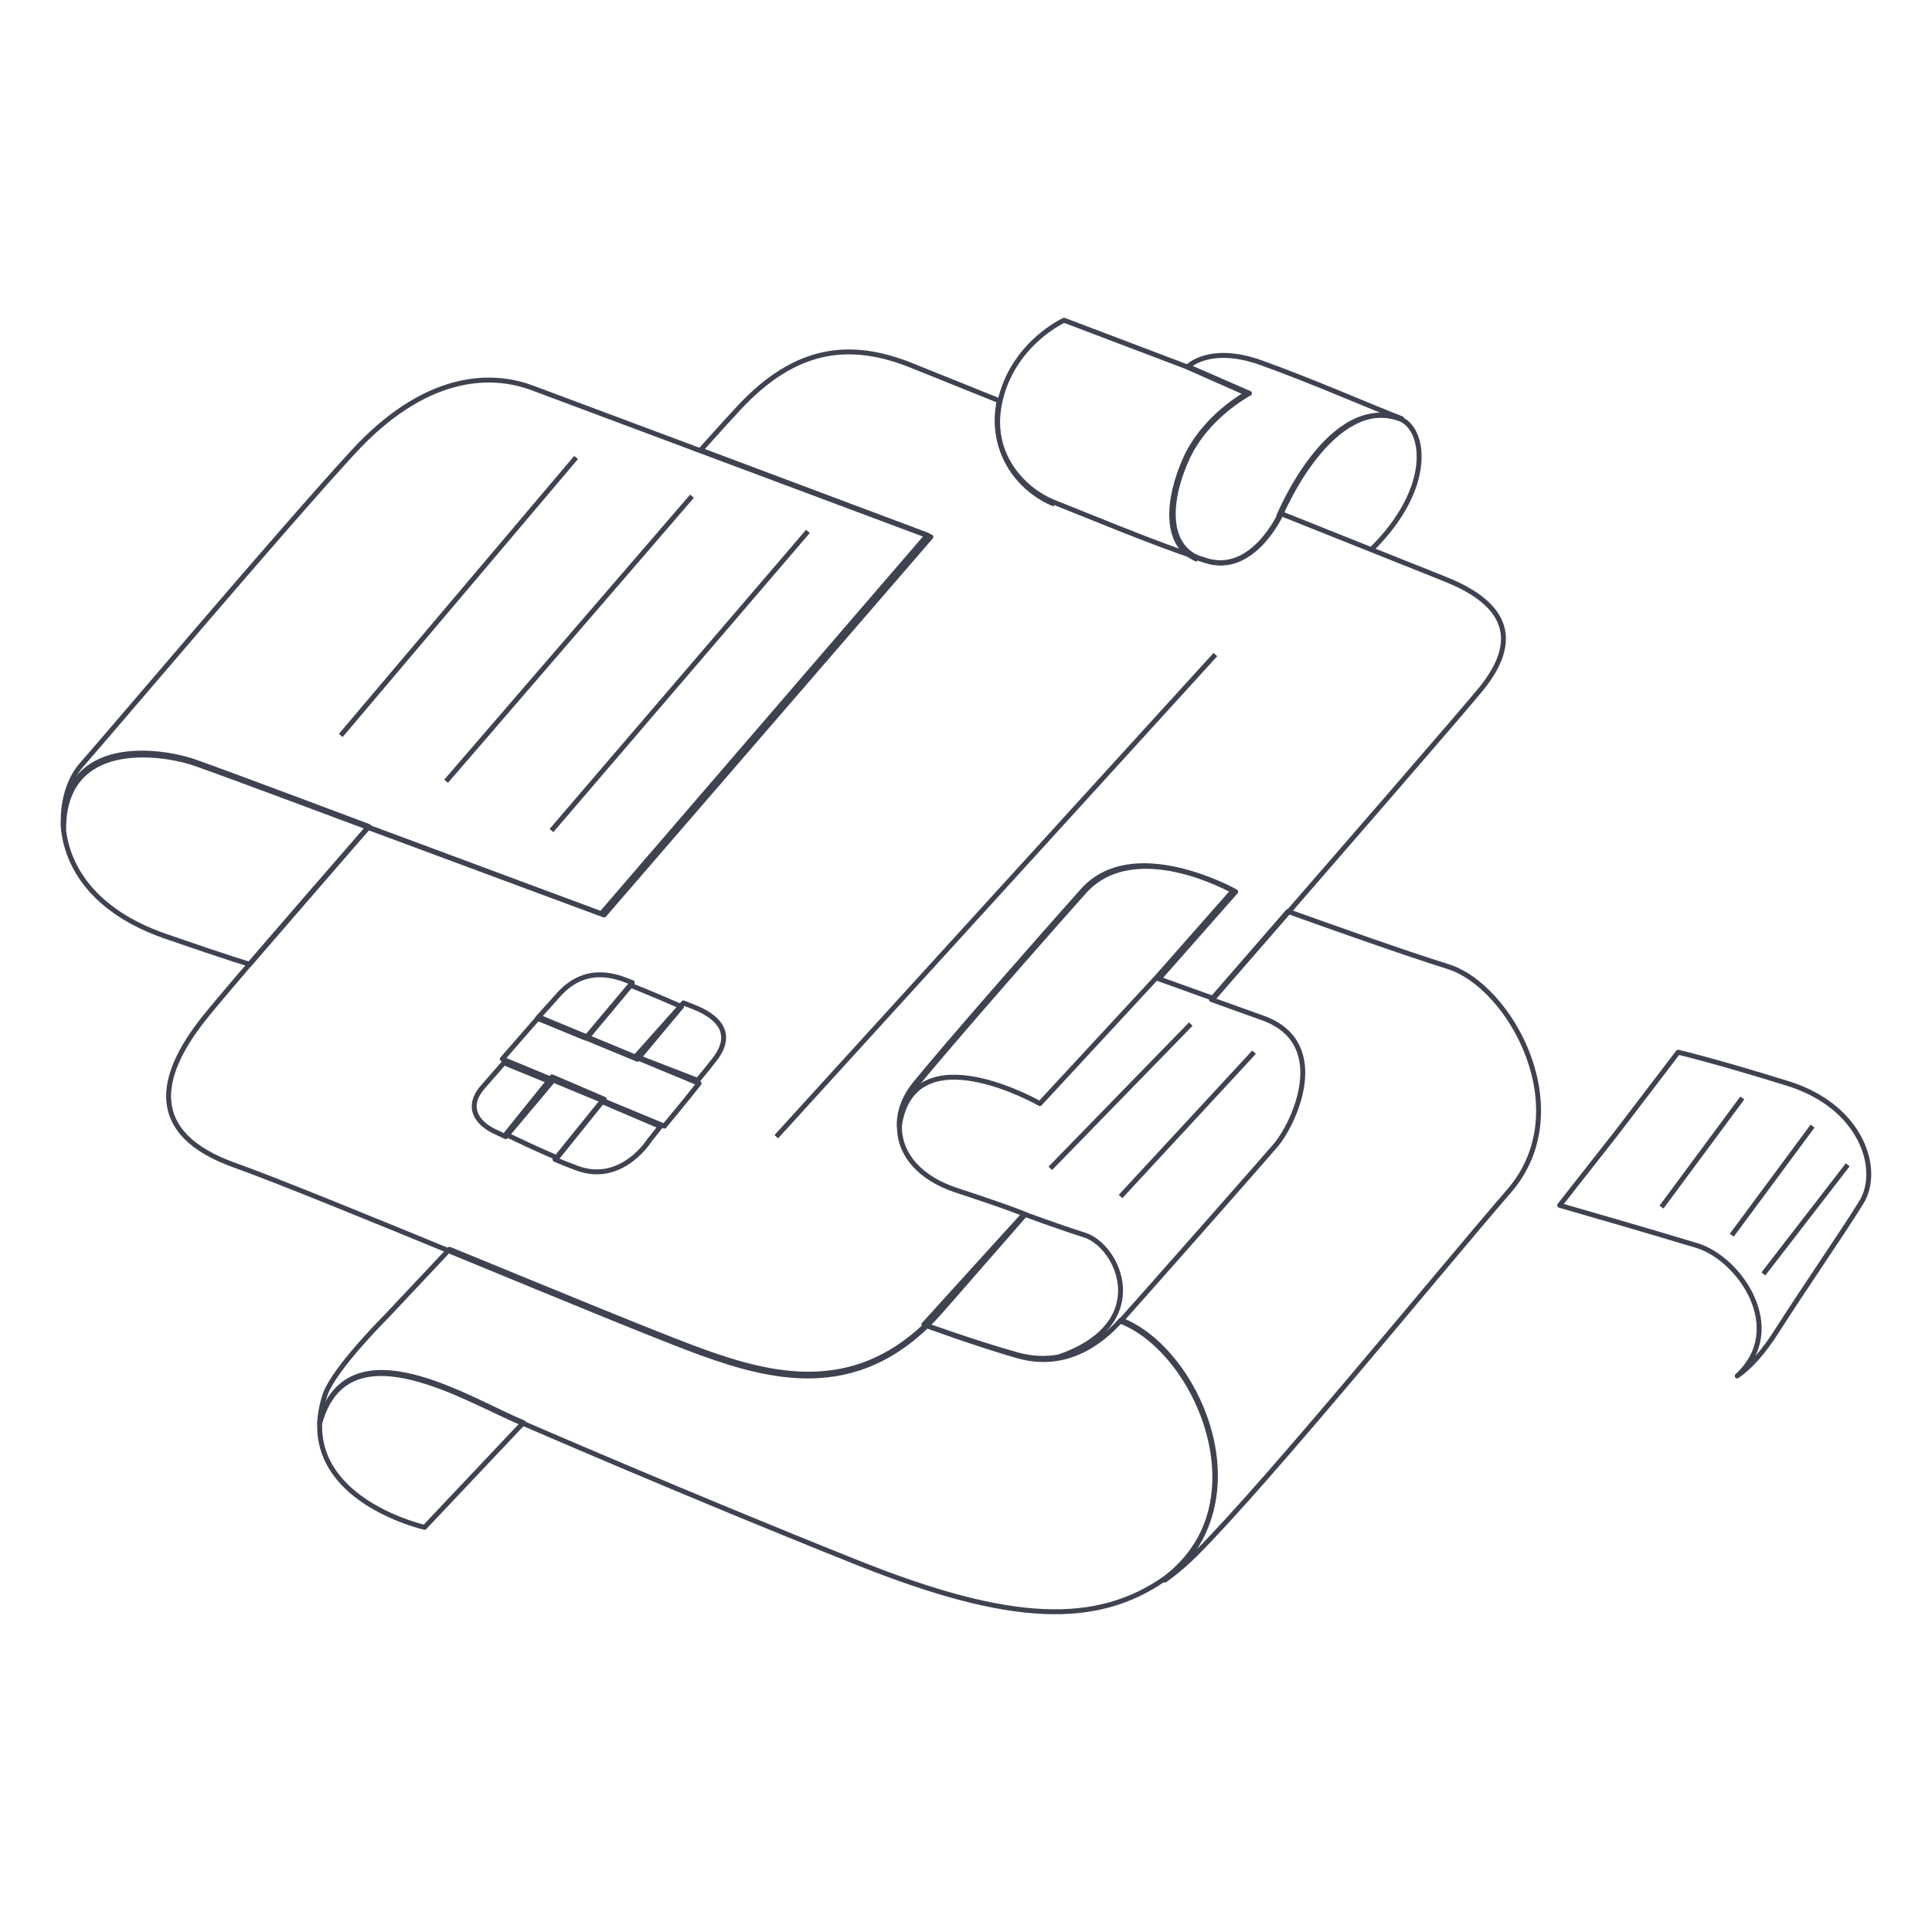
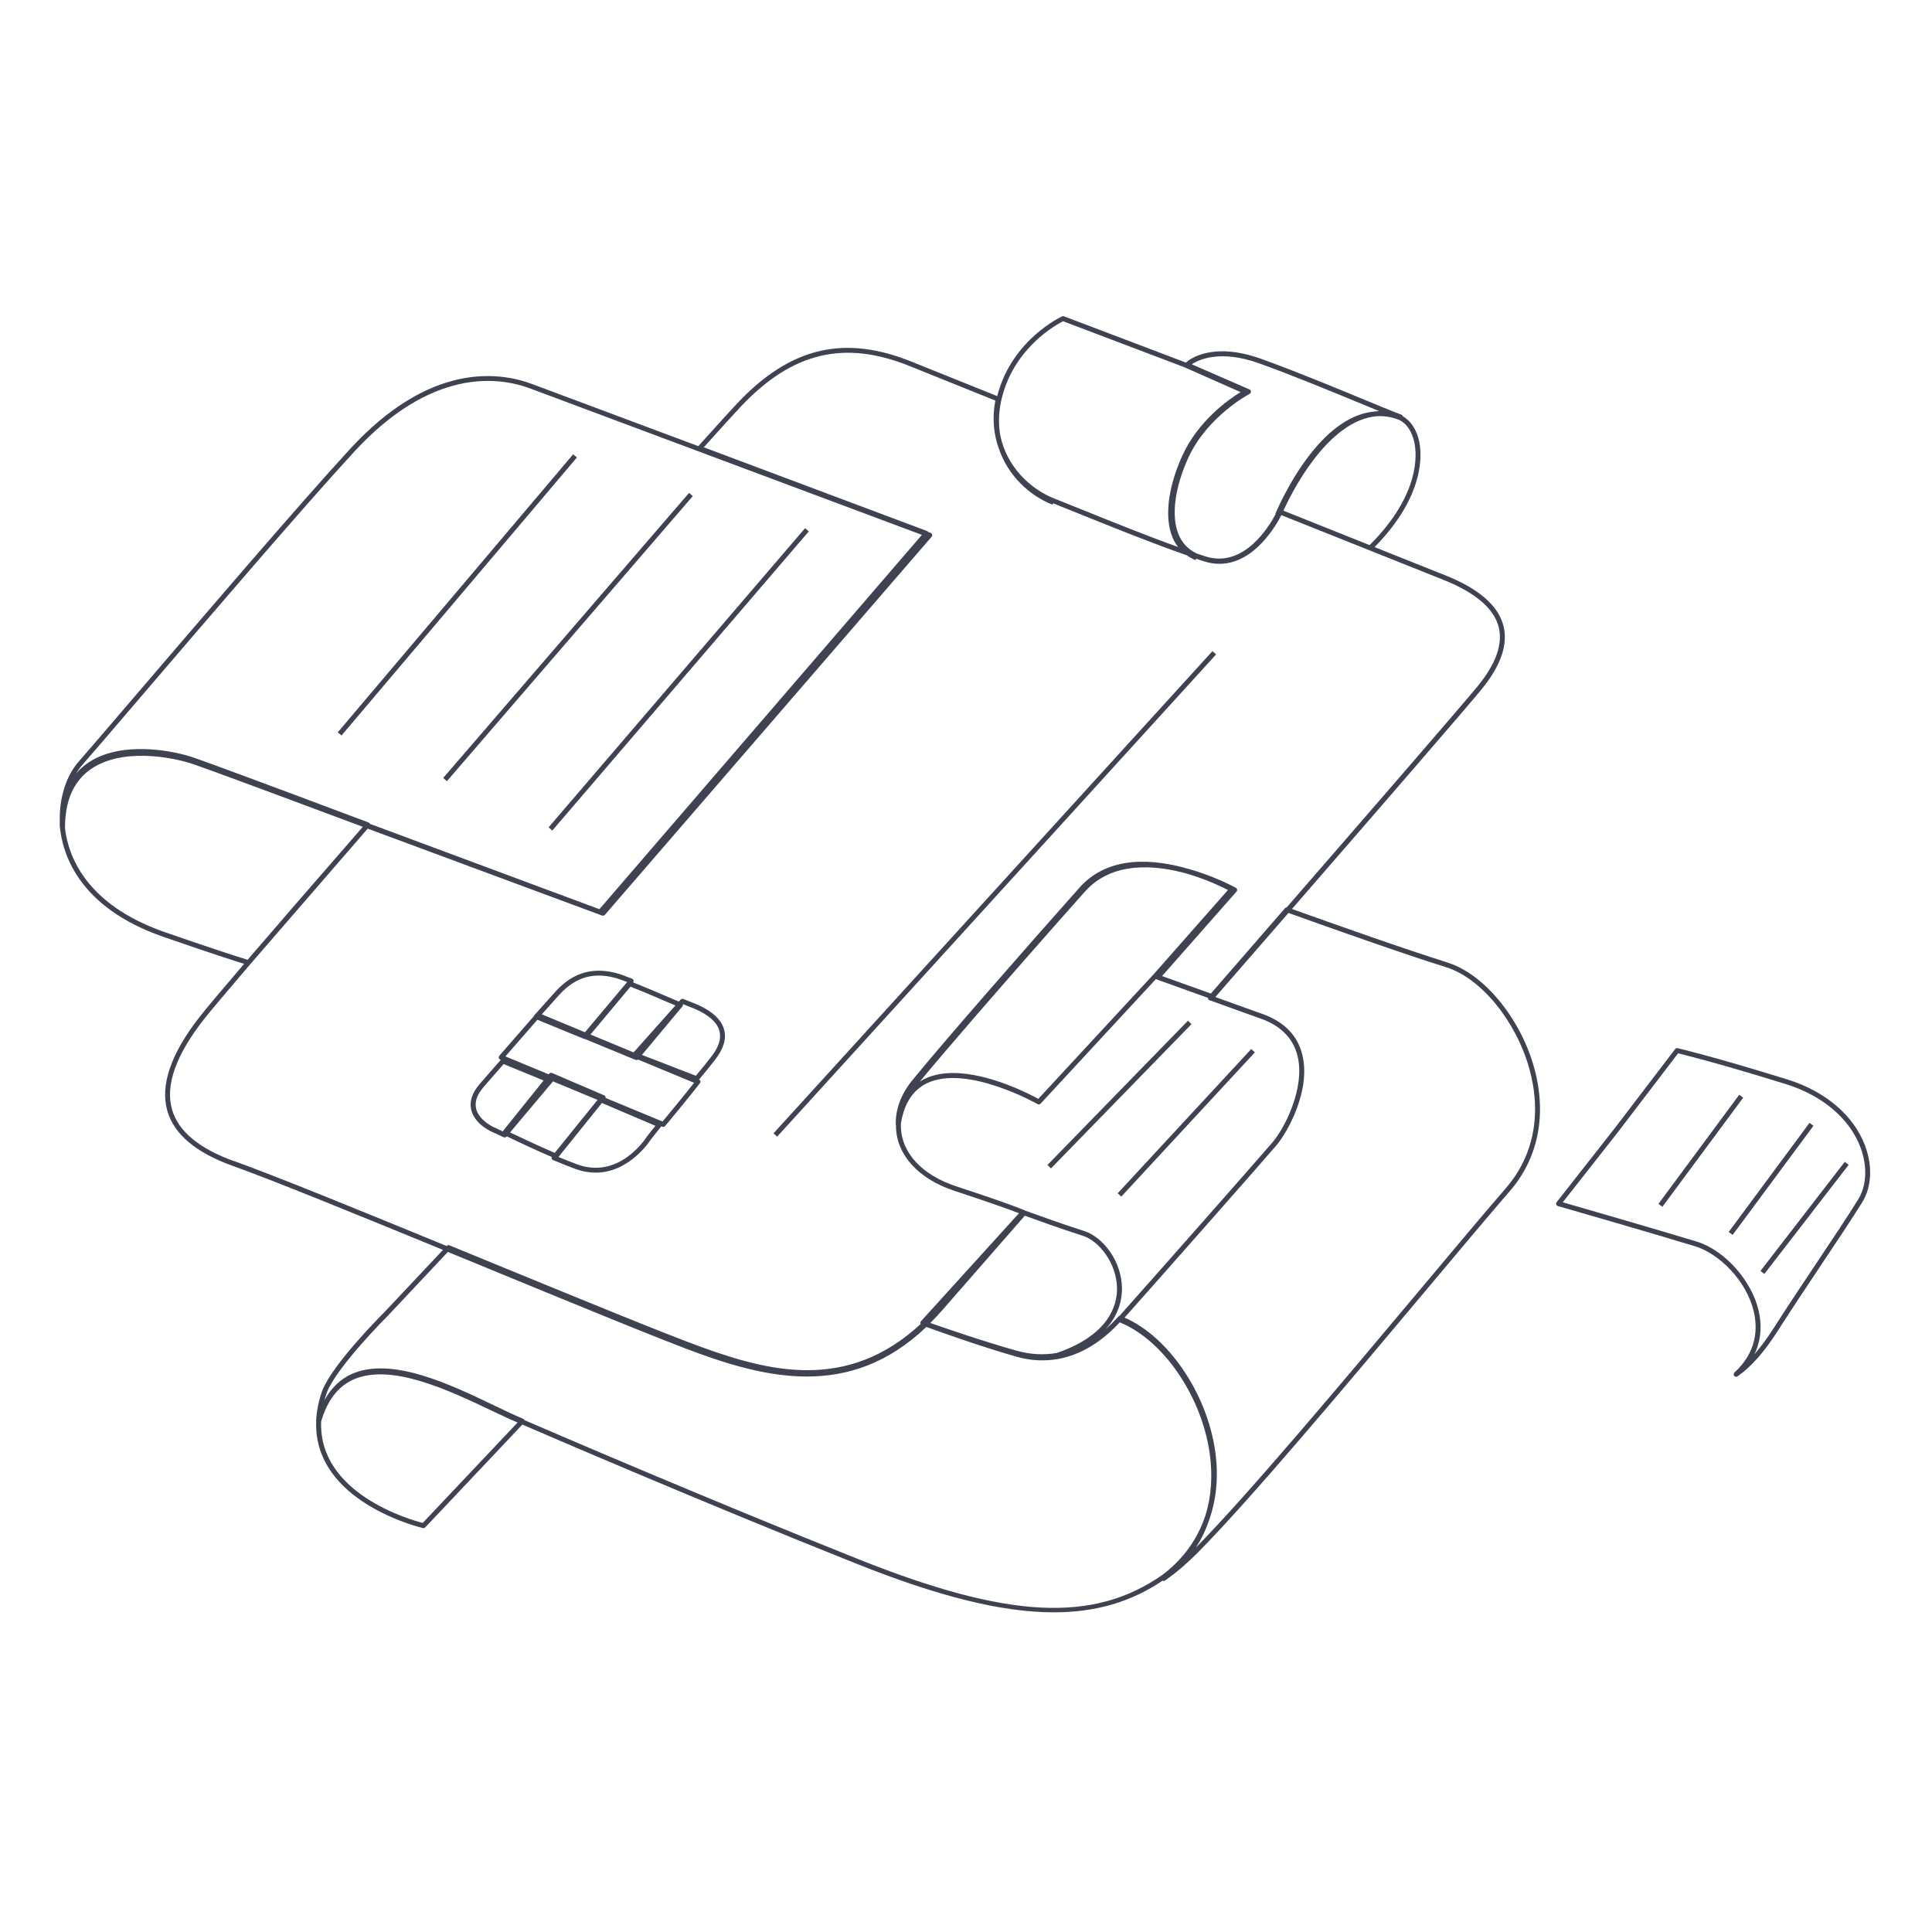
<svg xmlns="http://www.w3.org/2000/svg" width="550" height="550" fill="none" viewBox="0 0 550 550">
-   <path stroke="#3F4250" stroke-linejoin="round" stroke-miterlimit="10" stroke-width="1.4" d="M508.917 308.436c-21.26-6.601-31.184-8.891-31.184-8.891l-17.291 22.651L444 343.128s26.93 7.74 39.121 11.47c12.188 3.726 25.964 23.76 11.422 37.114 4.055-2.836 7.707-7.17 11.257-12.739 8.219-12.902 18.425-27.528 24.095-36.704s.281-27.233-20.978-33.833ZM91.021 405.012c-.937 22.849 29.844 29.779 29.844 29.779L149 405.012c-14.92-6.041-49.883-28.914-57.979 0ZM473 343.625l23-31.057m-3 39.071 23-31.056m-14 42.076 24-31.056m-217.241 19.99c-7.493-2.374-17.221-5.965-17.221-5.965L263 377.067s14.508 5.234 26.529 8.596c4.205 1.175 8.156 1.304 11.858.639 27.369-9.432 17.086-31.632 7.369-34.709zm-127.271-50.045L194 286.563c-4.192-1.79-9.368-4.074-14.43-6.053L167 295.564l14.491 5.984zM180 279.731a158 158 0 0 0-3.207-1.21c-8.484-2.719-13.9.43-17.703 4.578a708 708 0 0 0-6.09 6.802l13.727 5.636L180 279.735z" />
-   <path stroke="#3F4250" stroke-linejoin="round" stroke-miterlimit="10" stroke-width="1.4" d="M197.422 286.644c-.886-.342-1.84-.722-2.846-1.125L181 300.746l17.617 6.813a192 192 0 0 0 4.815-5.96c6.312-8.172-.299-12.742-6.014-14.958zM143.47 302.55c-2.36 2.688-4.506 5.151-6.069 6.957-5.312 6.142-.844 10.844 4.073 12.9 0 0 .947.456 2.507 1.181L157 308.1l-13.534-5.55zm14.533 27.511c2.162.913 4.314 1.782 6.305 2.511 12.773 4.685 20.663-8.065 20.663-8.065.826-1.07 1.864-2.365 3.029-3.817l-16.68-7.12L158 330.061z" />
-   <path stroke="#3F4250" stroke-linejoin="round" stroke-miterlimit="10" stroke-width="1.4" d="M157.154 306.557 144 322.91c3.183 1.55 8.918 4.286 14.581 6.689L172 312.919l-14.843-6.362z" />
-   <path stroke="#3F4250" stroke-linejoin="round" stroke-miterlimit="10" stroke-width="1.4" d="m182.073 301.404-15.103-6.26-13.548-5.618c-3.2 3.644-7.026 8.027-10.422 11.944l13.912 5.766 15.103 6.26 17.099 7.087c2.814-3.402 6.392-7.695 9.886-12.168l-16.923-7.014zm118.118-157.886c-9.697-3.838-19.393-15.114-15.179-30.648 4.215-15.535 17.918-21.704 17.918-21.704l34.783 13.195L355 112.02s-12.017 6.383-17.499 18.512l.004-.003c-5.179 11.455-6.399 24.802 3.424 28.761M364 147.029s14.371-35.159 34.532-27.802c7.174 2.766 9.8 19.518-8.093 37.181" />
-   <path stroke="#3F4250" stroke-linejoin="round" stroke-miterlimit="10" stroke-width="1.4" d="m338.204 104.352 17.493 7.623s-12.16 6.353-17.707 18.426c-5.237 11.402-6.475 24.687 3.465 28.626q.952.314 1.868.603c13.439 4.234 21.331-13.24 21.331-13.24s14.294-34.415 34.346-27.213c-7.254-2.752-25.172-10.59-39.89-15.886s-20.906 1.058-20.906 1.058zM18 235.376c.967 11.175 8.511 23.938 28.83 31.06 18.597 6.447 24.21 8.063 24.21 8.063L105 235.283s-38.932-14.651-49.402-18.348C45.136 213.241 18.051 209.83 18 235.376Zm301 105.243 38-41.074m-58 33.06 40-41.075" />
-   <path stroke="#3F4250" stroke-linejoin="round" stroke-miterlimit="10" stroke-width="1.4" d="M265 152.839s-101.272-37.869-113.502-42.425c-12.231-4.556-30.723-3.7-50.919 18.224-20.196 21.923-68.842 79.442-77.376 89.124-3.428 3.886-5.745 10.679-5.093 18.185.052-25.589 27.285-22.172 37.805-18.472 10.524 3.7 49.674 18.379 49.674 18.379l66.391 24.62zM157 236.43l73-85.155m-103 71.129 70-81.147M97 209.381l67-79.144m132.034 183.929 33.263-35.935L351 253.616s-28.469-16.127-42.846 0c-14.375 16.127-38.9 44.141-47.637 54.894-3.137 3.859-4.63 8.043-4.51 12.073 4.001-27.02 40.027-6.414 40.027-6.414zM221 323.588l125-137.249" />
-   <path stroke="#3F4250" stroke-linejoin="round" stroke-miterlimit="10" stroke-width="1.4" d="M411.417 164.876a35764 35764 0 0 1-46.861-18.714s-7.88 17.646-21.3 13.37c-.606-.193-1.232-.397-1.866-.608-13.333-4.418-31.81-12.171-41.164-15.852-9.416-3.706-18.828-14.318-15.771-28.991a8647 8647 0 0 1-24.701-9.941c-17.891-7.273-33.229-5.133-48.993 11.548-2.065 2.185-6 6.52-11.298 12.434 30.843 11.566 64.553 24.21 64.553 24.21l-54.618 63.395-38.255 44.4-66.285-24.656c-23.307 26.72-42.43 48.88-47.037 54.739-12.78 16.253-16.188 32.51 8.947 41.494 25.135 8.983 111.619 45.769 132.918 53.47 21.3 7.698 45.891 13.426 68.165-11.977 3.715-4.234 12.459-14.248 24.003-27.48 0 0-3.137-1.466-19.6-6.882-10.562-3.474-15.977-10.232-16.19-17.491-.121-4.062 1.384-8.279 4.544-12.167 3.577-4.404 9.781-11.677 16.855-19.852a3575 3575 0 0 1 31.143-35.472c14.483-16.253 43.171 0 43.171 0l-21.868 24.809 15.506 5.572c35.914-41.276 71.442-82.227 76.231-88.127 9.374-11.549 10.224-23.097-10.225-31.227z" />
-   <path stroke="#3F4250" stroke-linejoin="round" stroke-miterlimit="10" stroke-width="1.4" d="M412.233 275.168c-11.825-3.68-32.814-11.118-45.57-15.696a51344 51344 0 0 1-21.784 25.079l15.369 5.528c18.647 7.383 8.192 29.815 2.826 36.062-5.367 6.247-36.444 41.46-44.074 49.979 21.985 8.498 40.82 52.082 12.599 73.698 3.113-2.196 6.102-4.747 9.013-7.676 21.188-21.296 69.076-80.08 88.993-103.079 19.918-23 .425-58.354-17.376-63.892z" />
-   <path stroke="#3F4250" stroke-linejoin="round" stroke-miterlimit="10" stroke-width="1.4" d="M319.147 375.791c-4.962 5.523-10.89 9.593-17.686 10.839-3.656.673-7.563.543-11.713-.645-11.874-3.398-26.205-8.687-26.205-8.687-21.003 20.003-43.713 14.566-63.555 7.41-11.545-4.163-42.332-16.89-72.019-29.061l-17.741 18.867S95.702 388.971 92.7 396.601c-1.06 3.055-1.59 5.88-1.7 8.495 8.057-28.457 42.832-5.945 57.674 0 0 0 47.37 20.591 95.839 39.925 43.162 17.22 67.705 17.992 87.245 4.256 28.241-21.555 9.393-65.012-12.607-73.49z" />
+   <path fill="#3F4250" d="M530.96 326.177c-3.23-8.63-11.3-15.51-22.14-18.88-21.04-6.53-31.13-8.88-31.23-8.9a.68.68 0 0 0-.71.26l-17.29 22.64-16.44 20.93c-.14.18-.19.43-.12.65s.25.39.47.46c.27.08 27.06 7.78 39.11 11.47 6.57 2.01 14.61 9.57 16.69 18.74 1.04 4.57.92 11.27-5.54 17.19a.698.698 0 0 0 .88 1.08c3.89-2.72 7.63-6.95 11.45-12.94 3.96-6.22 8.33-12.75 12.55-19.07 4.43-6.63 8.61-12.89 11.55-17.64 2.63-4.26 2.92-10.24.77-15.99m-1.96 15.25c-2.93 4.74-7.1 10.99-11.52 17.6-4.23 6.32-8.59 12.86-12.57 19.09-1.83 2.88-3.65 5.33-5.46 7.4 2.17-4.5 1.99-8.94 1.22-12.3-1.96-8.66-9.72-17.34-17.65-19.76-10.73-3.28-33.14-9.75-38.13-11.19l15.81-20.12 17.01-22.29c2.14.52 12.14 3.01 30.7 8.77 10.42 3.24 18.16 9.81 21.24 18.03 2 5.35 1.76 10.87-.65 14.76z" />
+   <path fill="#3F4250" d="m495.124 311.655-23 31.061 1.125.833 23-31.061zm20 8.004-23.001 31.061 1.125.833 23.001-31.061zm10.041 11.087-23.997 31.06 1.108.856 23.997-31.06zm-384.295-8.179s.95.46 2.52 1.18c.09.04.2.07.29.07.2 0 .4-.09.54-.25l.06-.07c3.41 1.65 8.08 3.85 12.79 5.87-.06.17-.08.36 0 .52.08.17.23.3.4.36 2.42 1.02 4.48 1.84 6.3 2.51 2.05.75 3.99 1.07 5.79 1.07 9.75 0 15.64-9.3 15.67-9.37.82-1.07 1.86-2.36 3.02-3.81v-.02l.29.12a.72.72 0 0 0 .81-.2l.87-1.04c2.62-3.17 5.88-7.1 9.03-11.14a.7.7 0 0 0 .12-.61.67.67 0 0 0-.36-.43c1.75-2.09 3.28-3.99 4.66-5.78 2.35-3.05 3.18-5.9 2.46-8.49-1.07-3.84-5.36-6.23-8.78-7.55-.01 0-.03-.01-.04-.01-.87-.34-1.81-.71-2.79-1.1a.69.69 0 0 0-.78.18l-.5.56-2.15-.92c-3.35-1.44-7.11-3.06-10.85-4.54.09-.12.14-.26.14-.41 0-.29-.18-.55-.45-.66-1.08-.42-2.16-.83-3.25-1.22-7.31-2.34-13.34-.78-18.43 4.77-1.16 1.27-3.33 3.69-6.1 6.81-.07.08-.11.17-.14.27-3.08 3.51-6.66 7.61-9.86 11.31-.15.17-.2.4-.15.62s.21.4.41.49l.14.06c-2.33 2.66-4.45 5.09-6 6.88-2.15 2.49-2.96 4.96-2.4 7.34.64 2.71 3.09 5.14 6.7 6.65zm16.37-14.49c.06-.07.1-.16.12-.25l12.75 5.28-12.19 15.09c-4.64-1.99-9.27-4.16-12.71-5.82l12.03-14.31zm26.84 15.59s-1.97 3.13-5.4 5.62c-4.53 3.28-9.38 4.01-14.43 2.16-1.55-.57-3.28-1.25-5.26-2.08l12.36-15.37 15.23 6.5c-.94 1.17-1.78 2.22-2.5 3.17m12.79-36.84s.03 0 .04.01c3.11 1.21 6.98 3.34 7.89 6.6.59 2.14-.15 4.58-2.22 7.26-1.33 1.73-2.8 3.55-4.48 5.55l-15.36-5.94 11.5-13.77c.13-.16.18-.36.14-.56l.09-.1c.84.34 1.64.66 2.4.95m-4.6-.58-11.9 13.35-12.27-5.09 11.38-13.63c3.8 1.5 7.65 3.16 11.07 4.63l1.73.74zm-32.96-3.14c4.75-5.18 10.14-6.58 16.95-4.39.75.27 1.52.56 2.28.85l-12.01 14.29-12.3-5.1c2.28-2.56 4.06-4.55 5.07-5.66zm-6.34 7.19 13.2 5.42c.09.04.18.05.27.05h.04l14.44 5.96c.09.04.18.06.28.06.16 0 .3-.07.42-.16l15.97 6.62c-2.96 3.76-5.98 7.41-8.44 10.38l-.54.65-16.22-6.72c.01-.09.02-.18 0-.27a.68.68 0 0 0-.4-.47l-14.84-6.36a.7.7 0 0 0-.28-.06c-.21 0-.41.1-.55.26l-.14.18-12.3-5.1c2.99-3.45 6.25-7.18 9.1-10.43zm-15.34 19.2c1.49-1.72 3.51-4.04 5.74-6.58l11.38 4.67-11.59 14.42s-.02.05-.04.08c-1.03-.48-1.64-.78-1.67-.79-3.18-1.33-5.39-3.46-5.91-5.69-.45-1.92.25-3.97 2.1-6.1zm218.573-10.859-38.021 41.059 1.027.951 38.021-41.059zm-18.014-8.065-39.998 41.073 1.003.977 39.998-41.073zM229.181 150.371l-73.006 85.148 1.063.911 73.005-85.147zm-33.016-10.059-69.999 81.152 1.06.914 69.999-81.151zm-33.002-10.986L96.16 208.474l1.069.904 67.003-79.147zm182.001 56.031L220.202 322.641l1.035.942L346.199 186.3z" />
+   <path fill="#3F4250" d="M412.22 274.057s-.05-.02-.07-.03c-11.61-3.61-32.29-10.94-44.36-15.26 23.87-27.47 50.05-57.68 54.11-62.69 5.42-6.67 7.46-12.72 6.09-17.98-1.49-5.72-7.06-10.54-16.56-14.32-.02 0-.03-.02-.05-.02-3.84-1.53-10.94-4.36-20.07-8.01 14.51-14.72 13.42-26.65 12.72-29.99-.71-3.39-2.38-5.96-4.66-7.23a.68.68 0 0 0-.42-.47c-2.59-.98-6.6-2.64-11.25-4.56-8.55-3.53-19.19-7.93-28.65-11.33-13.76-4.95-20.28 0-21.45 1.05l-34.72-13.17a.68.68 0 0 0-.54.02c-.14.06-14.05 6.49-18.31 22.16-.05.18-.09.36-.13.54-11.42-4.59-20.19-8.11-24.19-9.73-19.33-7.86-34.68-4.25-49.77 11.72-2 2.12-5.75 6.24-11.14 12.25-22.06-8.25-42.35-15.83-47.37-17.7-9.66-3.6-29.21-5.99-51.68 18.41-14.28 15.5-42.56 48.54-61.27 70.39-7.61 8.89-13.62 15.91-16.11 18.74-3.57 4.04-5.56 10.48-5.35 17.09 0 .32-.02.64-.02.97v.06c.71 8.24 5.47 23.31 29.3 31.66 14.16 4.91 20.85 7.03 23.2 7.76-6.43 7.5-10.69 12.58-12.53 14.92-8.3 10.56-11.44 19.62-9.33 26.95 1.92 6.65 8.17 11.91 18.59 15.64 11.35 4.06 35.01 13.7 59.88 23.92l-16.68 17.73c-.6.59-14.67 14.65-17.7 22.35-1.04 2.99-1.62 5.92-1.74 8.7 0 .05.01.1.02.15-.73 22.98 30.08 30.19 30.39 30.26.05.01.1.02.15.02.19 0 .38-.08.51-.22l27.65-29.26c5.77 2.5 50.3 21.74 95.23 39.66 23.11 9.22 41.18 13.79 56.06 13.79 12.1 0 22.09-3.03 30.97-9.02.1.05.21.08.32.08.14 0 .28-.04.4-.13 3.15-2.22 6.13-4.76 9.11-7.75 14.82-14.89 42.57-47.97 64.87-74.54 9.74-11.61 18.15-21.64 24.16-28.57 8.21-9.48 10.62-22.07 6.81-35.47-3.96-13.91-14.23-26.3-24.42-29.52zm-93.56 100.59c-.11.03-.21.09-.3.17l-.03.03c-1.17 1.3-2.36 2.47-3.57 3.55 3.9-4.27 4.68-8.72 4.64-11.69-.1-7.95-5.62-14.61-10.69-16.24-.01 0-.02 0-.04-.01-6.52-2.07-14.82-5.09-16.76-5.8-.02-.01-.03-.03-.06-.04-.13-.06-3.36-1.55-19.68-6.91-9.62-3.16-15.49-9.46-15.71-16.85-.01-.37 0-.73.02-1.1.93-5.61 3.4-9.44 7.35-11.36 11.33-5.5 31.35 5.8 31.55 5.91.22.12.48.12.7 0 .08-.04.14-.1.2-.17l32.82-35.46q.105.12.27.18l14.53 5.22c0 .06-.01.12 0 .19.06.22.22.4.44.48l15.35 5.52c5.25 2.08 8.51 5.55 9.69 10.32 2.21 8.96-3.56 20.46-7.14 24.63-5.16 6.01-35.29 40.15-43.59 49.44zm-10.45-22.87s.02 0 .03.01c4.64 1.47 9.66 7.82 9.75 14.94.06 4.66-2.09 13.24-17.09 18.42-3.74.67-7.61.45-11.49-.63-9.32-2.61-20.25-6.38-24.57-7.9a72 72 0 0 0 3.23-3.43c3.68-4.19 12.29-14.06 23.67-27.1 2.41.88 10.23 3.71 16.46 5.69zm41.38-98.43-21.11 23.94-32.89 35.53c-2.55-1.39-14.04-7.35-24.25-7.35-2.89 0-5.67.48-8.12 1.67-.48.23-.93.5-1.37.78 3.38-4.11 8.69-10.35 15.83-18.6 9.57-11.05 21.79-24.97 31.14-35.46 7.8-8.76 20.04-7.71 29.34-5.07 5.41 1.6 9.73 3.7 11.42 4.57zm53.07-127.3c.67 3.2 1.7 14.72-12.76 29.14-7.2-2.88-15.57-6.22-24.54-9.81 2.02-4.46 12.46-25.89 26.8-26.91 1.88-.07 3.82.21 5.82.94 2.28.88 3.98 3.3 4.68 6.64m-44.09-22.57c9.43 3.39 20.05 7.78 28.59 11.31 1.95.81 3.79 1.57 5.47 2.25-.16 0-.32.02-.49.04-.22 0-.43.03-.65.05-.04 0-.07 0-.11.01-6.28.52-12.58 4.67-18.53 12.34-6.1 7.85-9.76 16.74-9.8 16.82l.1.04c-1.83 3.49-9.06 15.54-19.98 12.06a132 132 0 0 1-2.48-.82c-2.45-1.16-4.21-3.03-5.23-5.57-2.08-5.2-1.01-13.34 2.87-21.78 5.38-11.71 17.28-18.04 17.4-18.1.24-.12.38-.38.38-.65s-.17-.51-.42-.62l-16.42-7.15c2.12-1.4 8.22-4.22 19.31-.23zm-55.91-12.02 34.47 13.07 16.03 7.1c-3.23 1.98-12.05 8.08-16.6 18.14 0 .02-.01.03-.02.05-4.05 8.98-5.07 17.36-2.81 23.01.43 1.08.99 2.04 1.65 2.9-9.02-3.25-19.3-7.39-27.19-10.58-3.06-1.23-5.79-2.33-8.01-3.21-7-2.76-13.66-9.19-15.44-18.07-.59-3.43-.46-7.22.65-11.3 3.76-13.86 15.4-20.19 17.28-21.13zm-279.23 126.3c2.51-2.84 8.52-9.86 16.13-18.76 18.7-21.85 46.97-54.87 61.24-70.36 21.92-23.79 40.83-21.52 50.16-18.04 11.14 4.15 97.18 36.32 111.49 41.67l-91.81 106.56-65.31-24.29a.7.7 0 0 0-.38-.38c-.39-.15-39.06-14.7-49.42-18.35-6.58-2.33-21.48-5-30.72 1.53-1.18.83-2.23 1.79-3.14 2.87.53-.89 1.12-1.71 1.76-2.44zm23.33 47.55c-22.33-7.83-27.36-21.62-28.28-29.66.01-.05.03-.11.03-.16.02-7.53 2.45-13.06 7.22-16.44 8.82-6.23 23.25-3.63 29.65-1.38 9.12 3.21 40.16 14.82 47.9 17.71l-2.38 2.75c-12.63 14.49-22.89 26.34-30.41 35.1-1.64-.49-8.14-2.51-23.74-7.92zm19.94 65.27c-9.97-3.56-15.93-8.51-17.72-14.71-1.98-6.87 1.08-15.51 9.08-25.7 1.9-2.41 6.39-7.75 13.18-15.67 0 0 .02 0 .02-.02l30.76-35.52c.88-1.01 1.76-2.02 2.66-3.06.2.07.33.12.35.13l66.39 24.62c.08.03.16.04.24.04.2 0 .39-.09.53-.24l93.02-107.64c.15-.17.21-.41.15-.63a.71.71 0 0 0-.43-.48c-.04-.02-.28-.11-.67-.25a.7.7 0 0 0-.31-.26l-63.59-23.85c5.11-5.7 8.67-9.62 10.6-11.66 14.63-15.48 29.5-18.99 48.22-11.38 4 1.62 12.75 5.14 24.17 9.73-.96 5.1-.45 9.73 1.03 13.76 2.58 7.53 8.53 13.23 15.25 15.89l.16-.4c2.19.86 4.88 1.95 7.87 3.16 8.77 3.54 20.47 8.26 30.16 11.63.77.54 1.61 1.01 2.54 1.39l.17-.43c.13.06.26.12.4.18.64.21 1.26.41 1.88.61 1.51.48 2.96.69 4.34.69 10.09 0 16.39-11.41 17.62-13.86 21.16 8.46 39.01 15.59 46.04 18.38.02 0 .03.02.05.02 9.08 3.61 14.39 8.12 15.77 13.39 1.25 4.8-.71 10.43-5.83 16.74-4.08 5.02-30.52 35.53-54.48 63.11-.18.01-.36.09-.48.23l-21.13 24.33-13.89-4.99 21.19-24.04c.14-.16.2-.37.17-.58a.69.69 0 0 0-.35-.49c-.13-.07-5.83-3.25-13.43-5.37-9.67-2.82-22.7-4.1-31.06 5.28-14.39 16.14-38.96 44.21-47.66 54.92-3.18 3.91-4.79 8.25-4.67 12.54 0 .1.03.19.07.27 0 .16-.02.33-.01.49.23 8 6.47 14.78 16.67 18.14 11.31 3.72 16.33 5.58 18.34 6.37l-27.89 30.73c-.16.17-.22.41-.16.64.01.06.05.1.08.15-20.84 19.29-43 13.57-62.18 6.66-9.97-3.59-34.23-13.55-59.91-24.09l-12.08-4.96a.71.71 0 0 0-.78.17l-.02.02c-25.06-10.3-48.98-20.05-60.43-24.15zm53.64 102.97c-3.5-.9-29.67-8.3-28.92-28.86 1.71-5.95 4.77-9.96 9.11-11.93 10.68-4.84 27.22 3.02 39.3 8.76 2.86 1.36 5.36 2.54 7.52 3.44zm124.13 10.36c-44.77-17.86-89.12-37.02-95.15-39.62a.67.67 0 0 0-.36-.38c-2.31-.94-5.06-2.26-8.25-3.79-12.36-5.94-29.3-14.07-40.63-8.94-3.23 1.46-5.8 3.96-7.7 7.42.2-.73.42-1.46.67-2.2 2.91-7.41 17.23-21.7 17.39-21.86l17.06-18.14c3.87 1.59 7.77 3.19 11.64 4.79 25.71 10.58 50 20.57 60.01 24.19 10.05 3.63 20.34 6.49 30.55 6.49 11.59 0 23.08-3.69 34.01-14.11 3.03 1.1 15.27 5.5 25.55 8.44 4.06 1.16 8.11 1.38 12.03.66 6.24-1.14 12.11-4.65 17.48-10.41 12.28 4.95 23.25 20.86 25.59 37.21.91 6.32.49 12.27-1.17 17.66-2.17 6.66-6.25 12.43-12.14 16.92-19.73 13.87-44.01 12.65-86.58-4.33m184.31-105.77c-6.01 6.94-14.43 16.97-24.17 28.59-21.97 26.19-49.24 58.69-64.16 73.83 1.73-2.68 3.08-5.58 4.04-8.65 1.89-5.73 2.41-12.08 1.44-18.85-2.36-16.47-13.34-32.54-25.79-37.96 8.87-9.94 38.09-43.05 43.17-48.97 3.36-3.92 9.91-15.87 7.43-25.88-1.29-5.24-4.84-9.04-10.55-11.3l-14.21-5.11c6.18-7.1 13.37-15.37 20.82-23.94 11.97 4.29 33.03 11.76 44.85 15.44.02.01.05.02.07.03 9.81 3.05 19.72 15.08 23.57 28.6 3.69 12.93 1.37 25.06-6.52 34.17z" />
</svg>
